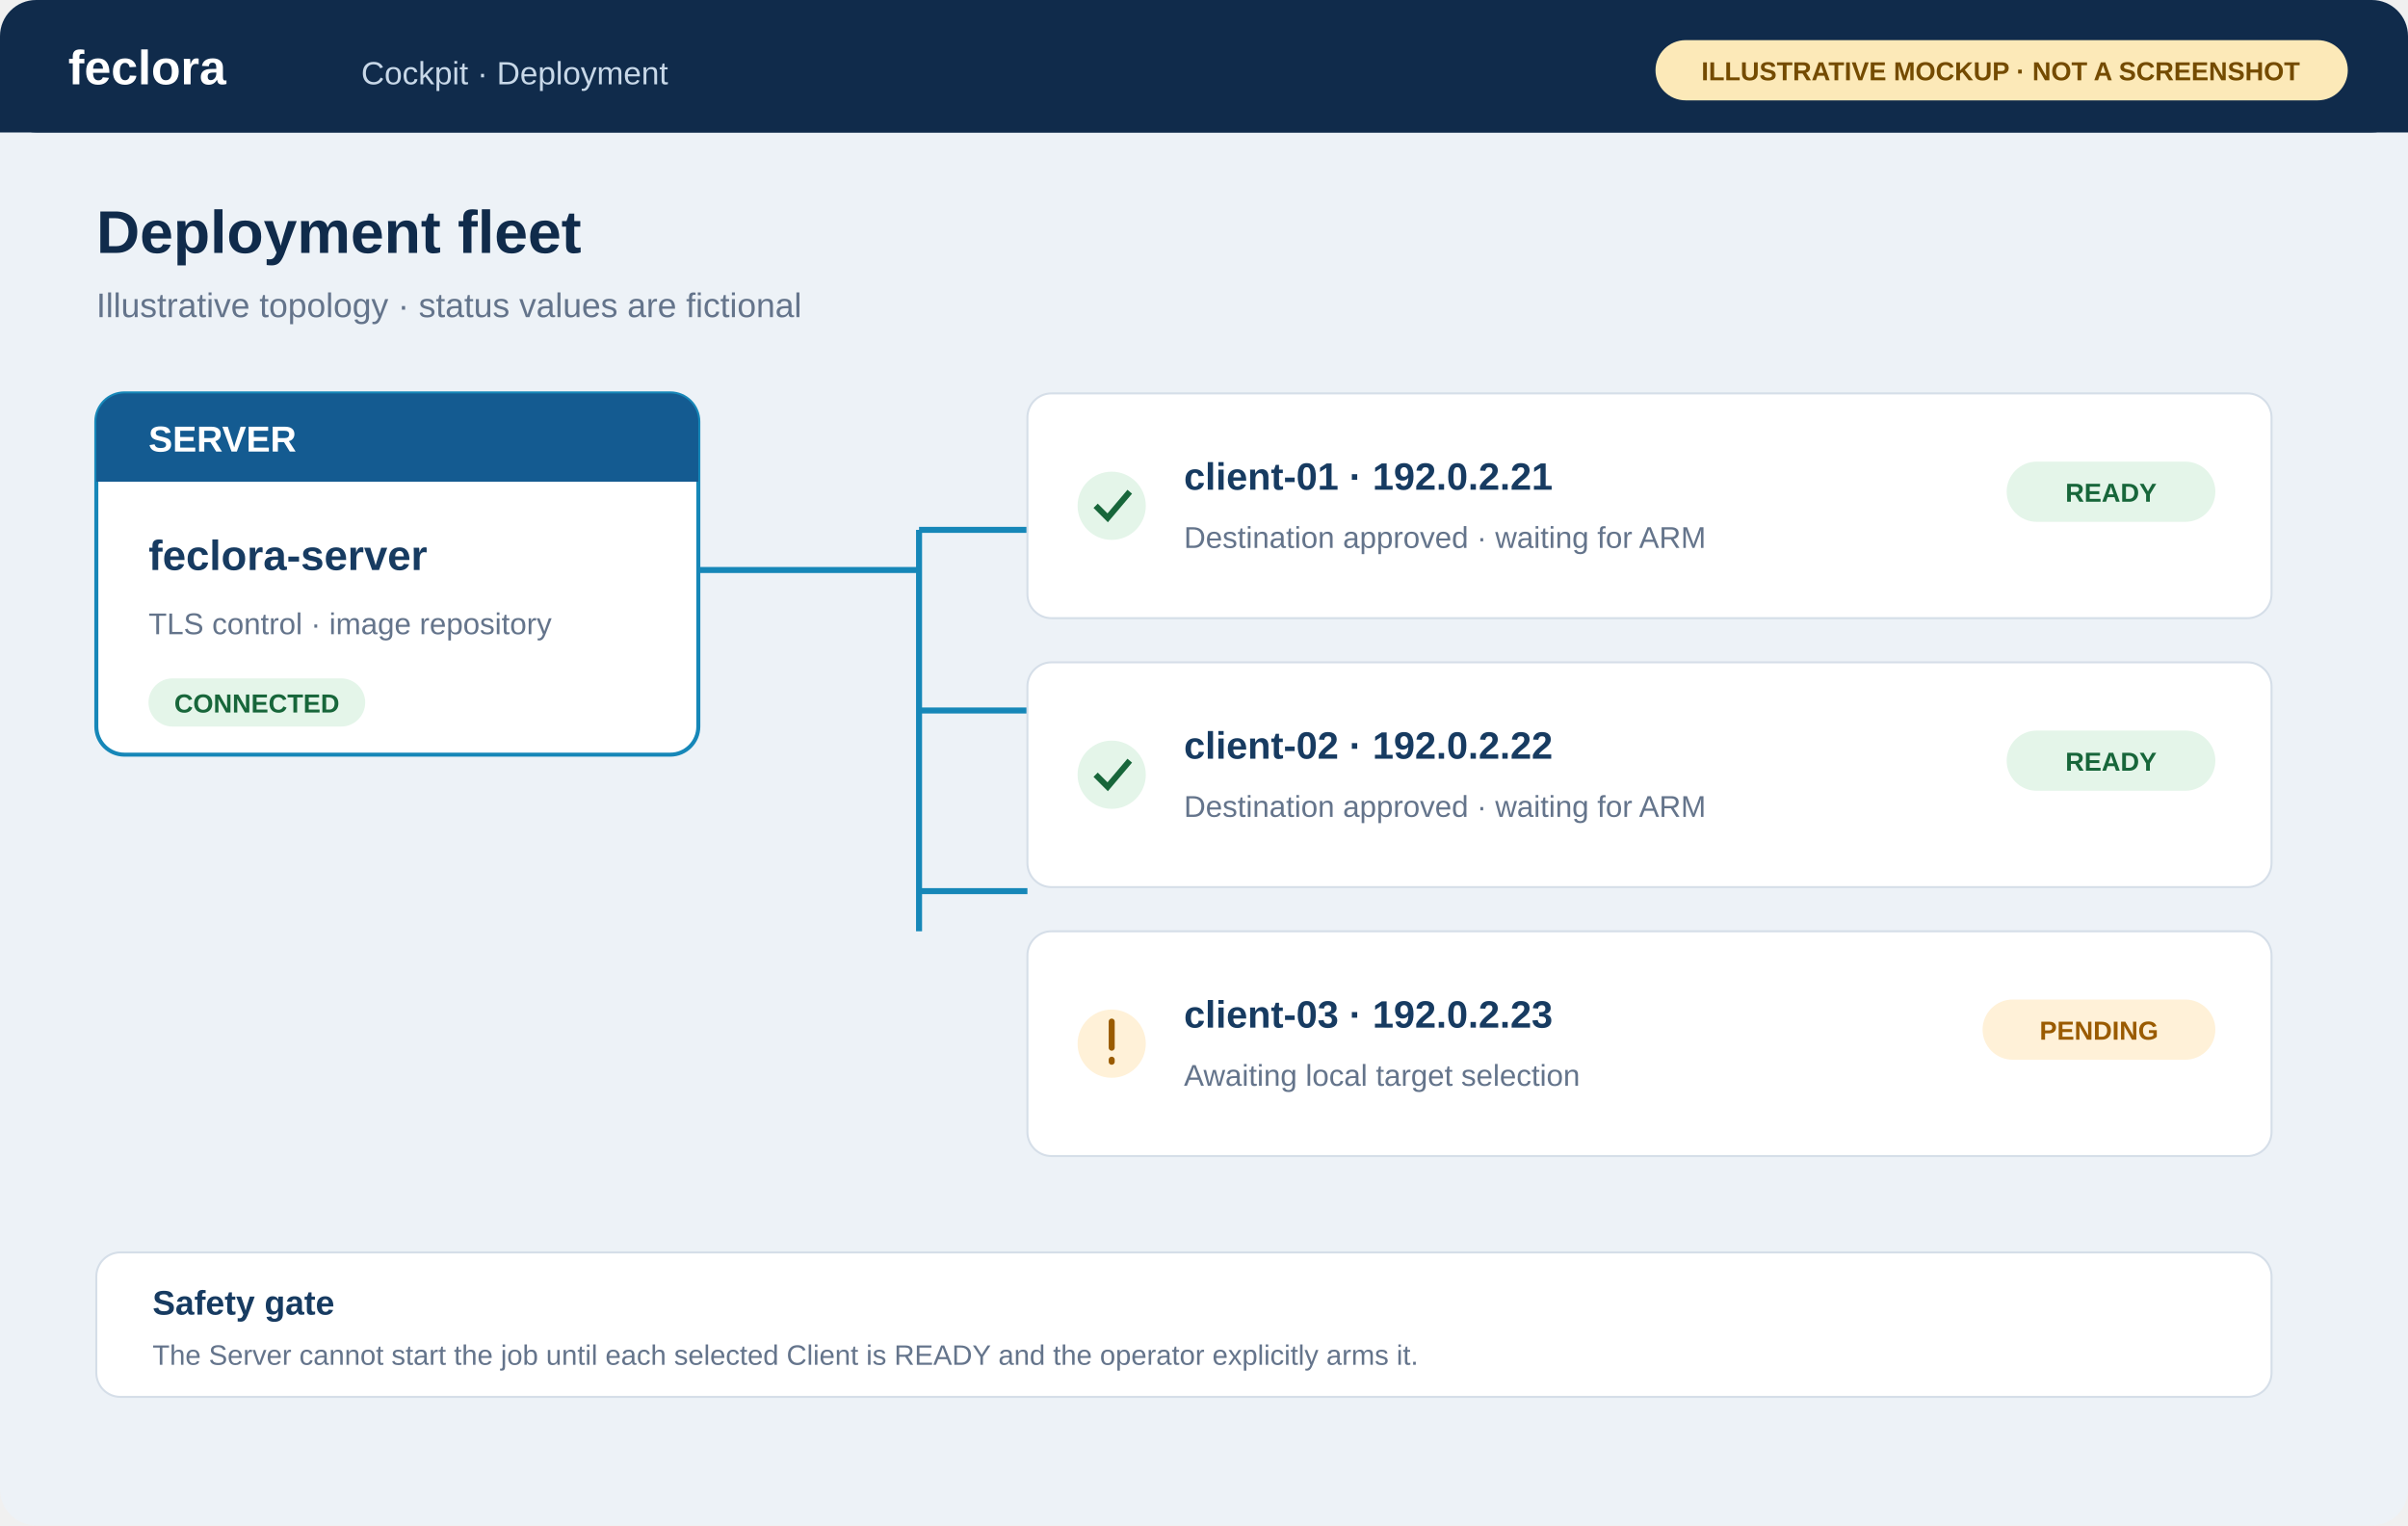
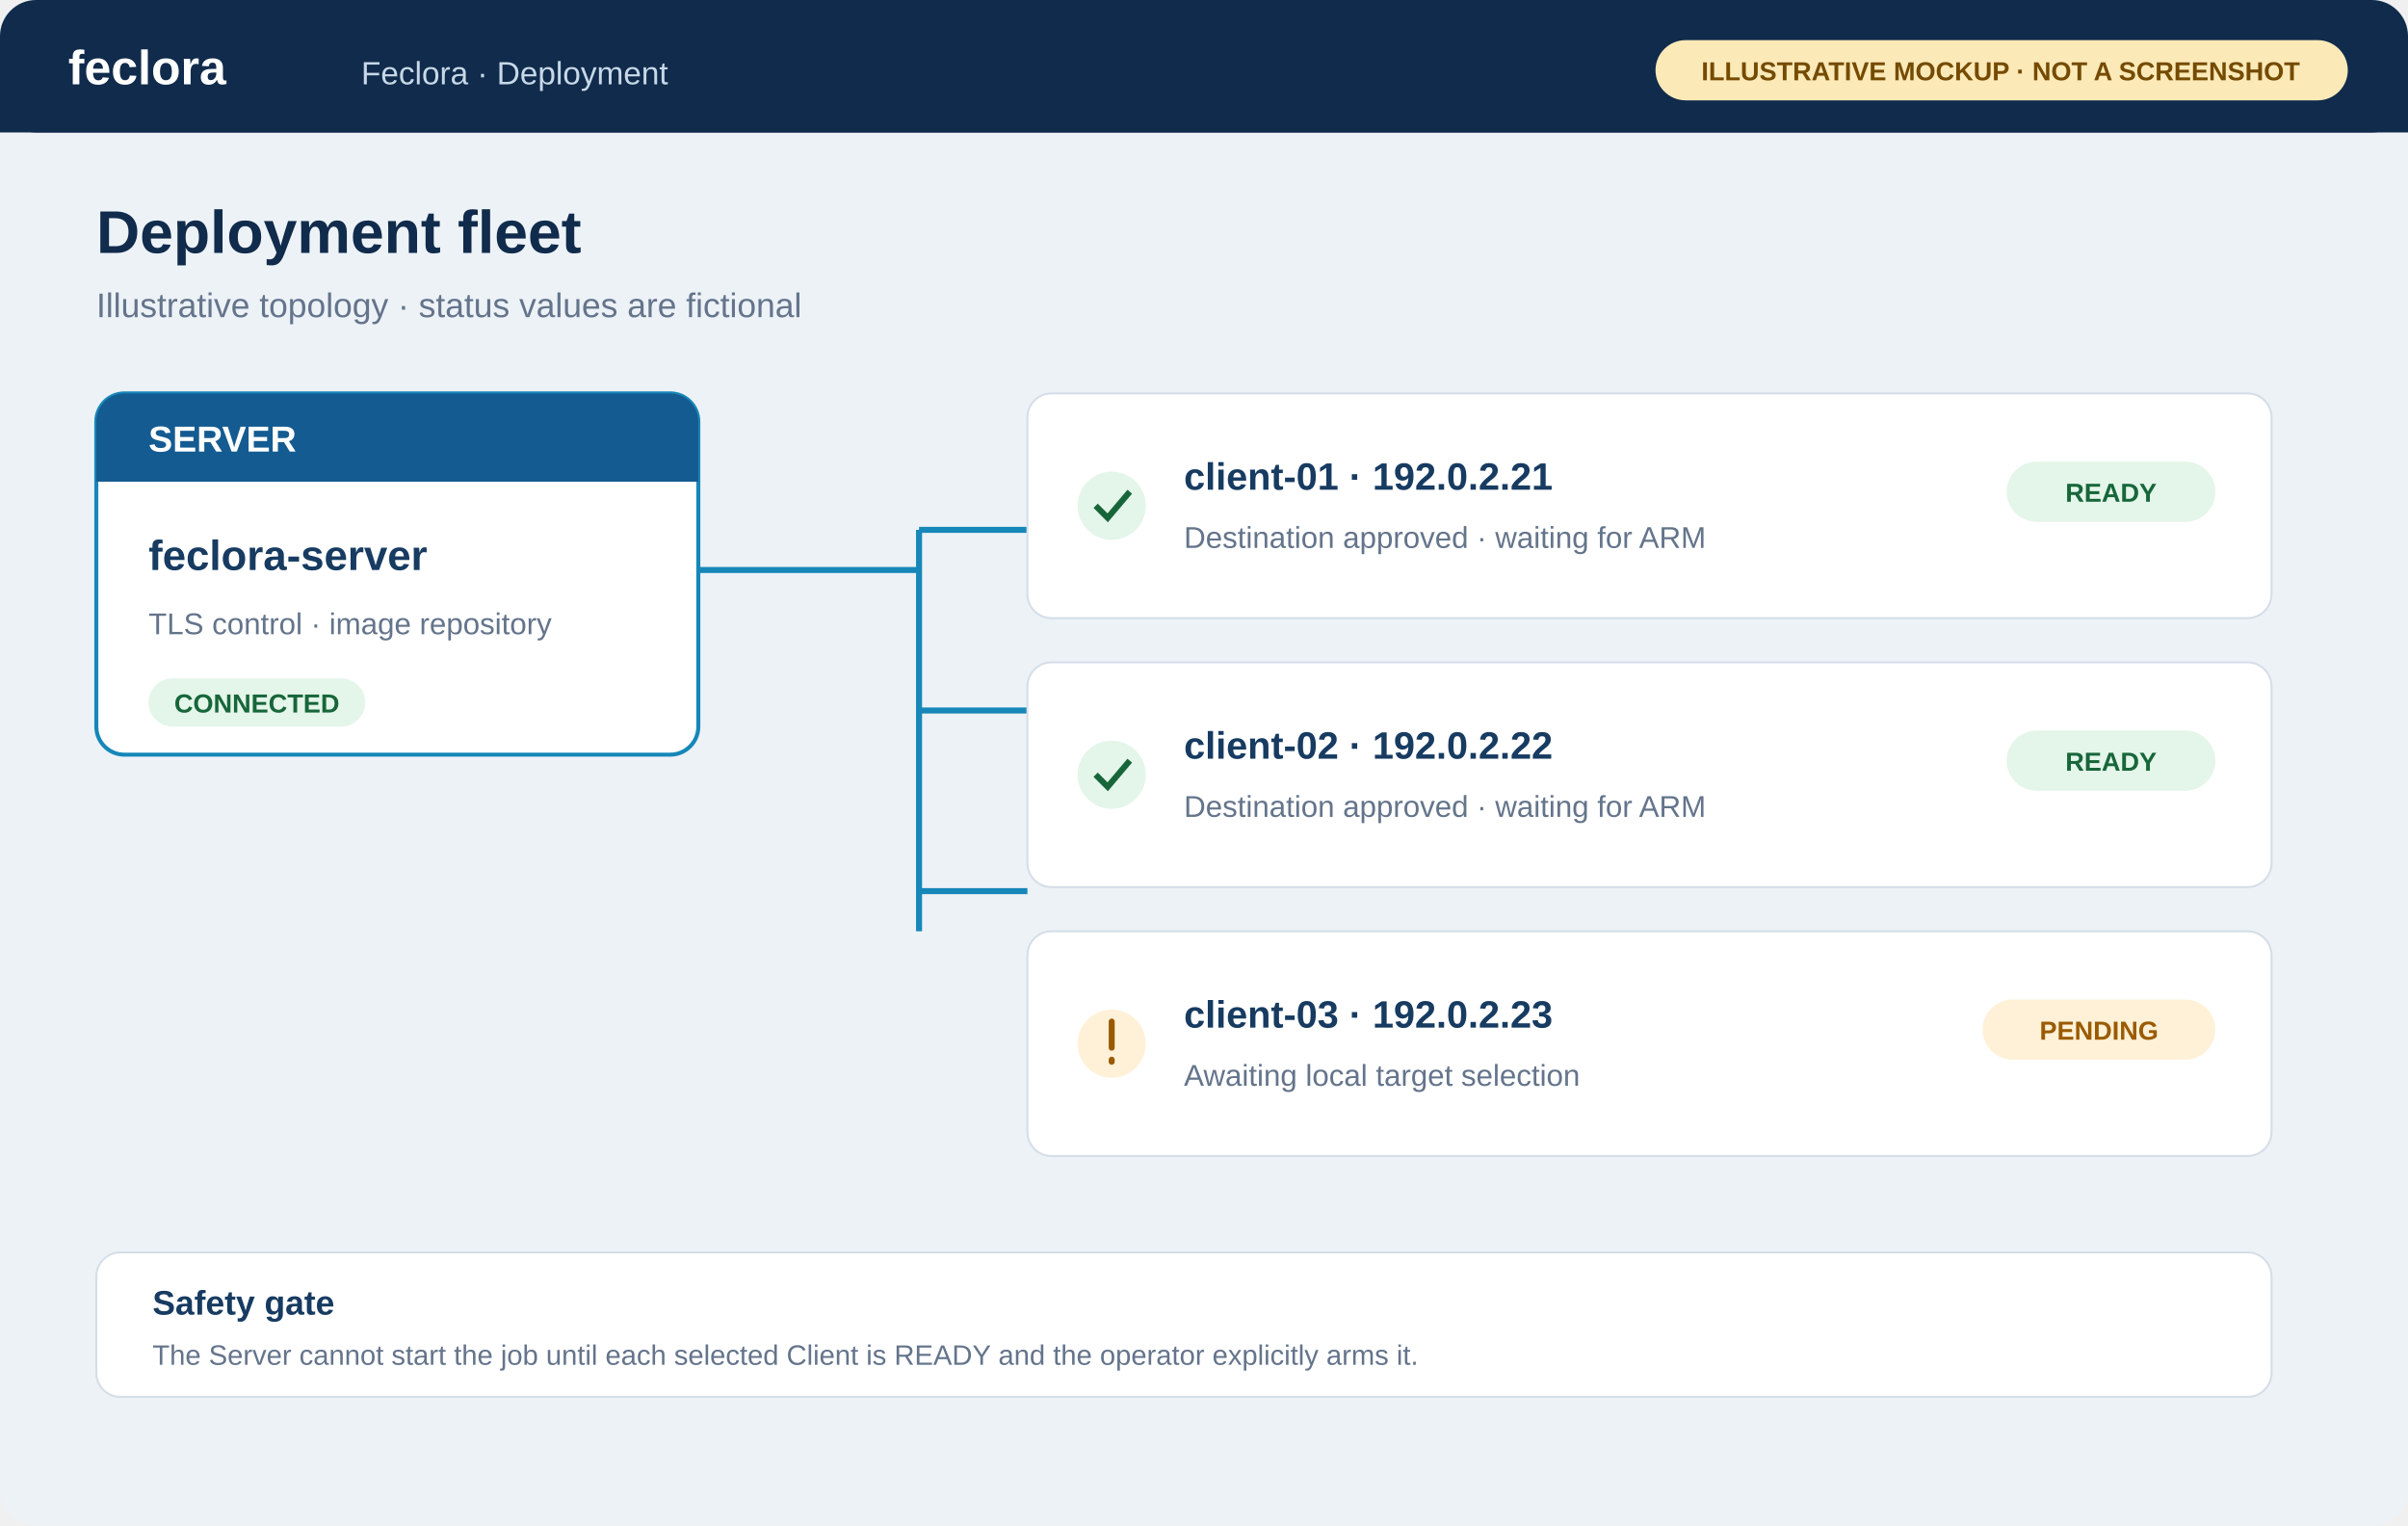
<svg xmlns="http://www.w3.org/2000/svg" viewBox="0 0 1200 760" role="img" aria-labelledby="title desc">
  <rect width="1200" height="760" rx="18" fill="#edf2f7" />
  <rect width="1200" height="66" rx="18" fill="#102b4b" />
  <rect y="48" width="1200" height="18" fill="#102b4b" />
  <text x="34" y="42" fill="#fff" font-family="Arial" font-size="24" font-weight="700">feclora</text>
-   <text x="180" y="42" fill="#c8d8e8" font-family="Arial" font-size="16">Cockpit · Deployment</text>
+   <text x="180" y="42" fill="#c8d8e8" font-family="Arial" font-size="16">Feclora · Deployment</text>
  <text x="48" y="126" fill="#102b4b" font-family="Arial" font-size="30" font-weight="700">Deployment fleet</text>
  <text x="48" y="158" fill="#64748b" font-family="Arial" font-size="17">Illustrative topology · status values are fictional</text>
  <rect x="48" y="196" width="300" height="180" rx="14" fill="#fff" stroke="#1687b8" stroke-width="2" />
  <rect x="48" y="196" width="300" height="44" rx="14" fill="#145b91" />
  <rect x="48" y="226" width="300" height="14" fill="#145b91" />
  <text x="74" y="225" fill="#fff" font-family="Arial" font-size="18" font-weight="700">SERVER</text>
  <text x="74" y="284" fill="#173b61" font-family="Arial" font-size="21" font-weight="700">feclora-server</text>
  <text x="74" y="316" fill="#64748b" font-family="Arial" font-size="15">TLS control · image repository</text>
  <rect x="74" y="338" width="108" height="24" rx="12" fill="#e4f5e9" />
  <text x="128" y="355" text-anchor="middle" fill="#17663a" font-family="Arial" font-size="13" font-weight="700">CONNECTED</text>
  <path d="M348 284h110m0 0v-20m0 20v90m0-90v180" fill="none" stroke="#1687b8" stroke-width="3" />
  <path d="M458 264h54m-54 90h54m-54 90h54" stroke="#1687b8" stroke-width="3" />
  <g font-family="Arial">
    <rect x="512" y="196" width="620" height="112" rx="12" fill="#fff" stroke="#d5dee8" />
    <circle cx="554" cy="252" r="17" fill="#e4f5e9" />
    <path d="m546 252 6 6 11-13" fill="none" stroke="#17663a" stroke-width="3" />
    <text x="590" y="244" fill="#173b61" font-size="19" font-weight="700">client-01 · 192.0.2.21</text>
    <text x="590" y="273" fill="#64748b" font-size="15">Destination approved · waiting for ARM</text>
    <rect x="1000" y="230" width="104" height="30" rx="15" fill="#e4f5e9" />
    <text x="1052" y="250" fill="#17663a" text-anchor="middle" font-size="13" font-weight="700">READY</text>
    <rect x="512" y="330" width="620" height="112" rx="12" fill="#fff" stroke="#d5dee8" />
    <circle cx="554" cy="386" r="17" fill="#e4f5e9" />
    <path d="m546 386 6 6 11-13" fill="none" stroke="#17663a" stroke-width="3" />
    <text x="590" y="378" fill="#173b61" font-size="19" font-weight="700">client-02 · 192.0.2.22</text>
    <text x="590" y="407" fill="#64748b" font-size="15">Destination approved · waiting for ARM</text>
    <rect x="1000" y="364" width="104" height="30" rx="15" fill="#e4f5e9" />
    <text x="1052" y="384" fill="#17663a" text-anchor="middle" font-size="13" font-weight="700">READY</text>
    <rect x="512" y="464" width="620" height="112" rx="12" fill="#fff" stroke="#d5dee8" />
    <circle cx="554" cy="520" r="17" fill="#fff1d8" />
    <path d="M554 509v13m0 6v1" stroke="#9a5b00" stroke-width="3" stroke-linecap="round" />
    <text x="590" y="512" fill="#173b61" font-size="19" font-weight="700">client-03 · 192.0.2.23</text>
    <text x="590" y="541" fill="#64748b" font-size="15">Awaiting local target selection</text>
    <rect x="988" y="498" width="116" height="30" rx="15" fill="#fff1d8" />
    <text x="1046" y="518" fill="#9a5b00" text-anchor="middle" font-size="13" font-weight="700">PENDING</text>
  </g>
  <rect x="48" y="624" width="1084" height="72" rx="12" fill="#fff" stroke="#d5dee8" />
  <text x="76" y="655" fill="#173b61" font-family="Arial" font-size="17" font-weight="700">Safety gate</text>
  <text x="76" y="680" fill="#64748b" font-family="Arial" font-size="14">The Server cannot start the job until each selected Client is READY and the operator explicitly arms it.</text>
  <rect x="825" y="20" width="345" height="30" rx="15" fill="#fce9b8" />
  <text x="997" y="40" text-anchor="middle" fill="#744b00" font-family="Arial" font-size="13" font-weight="700">ILLUSTRATIVE MOCKUP · NOT A SCREENSHOT</text>
</svg>
